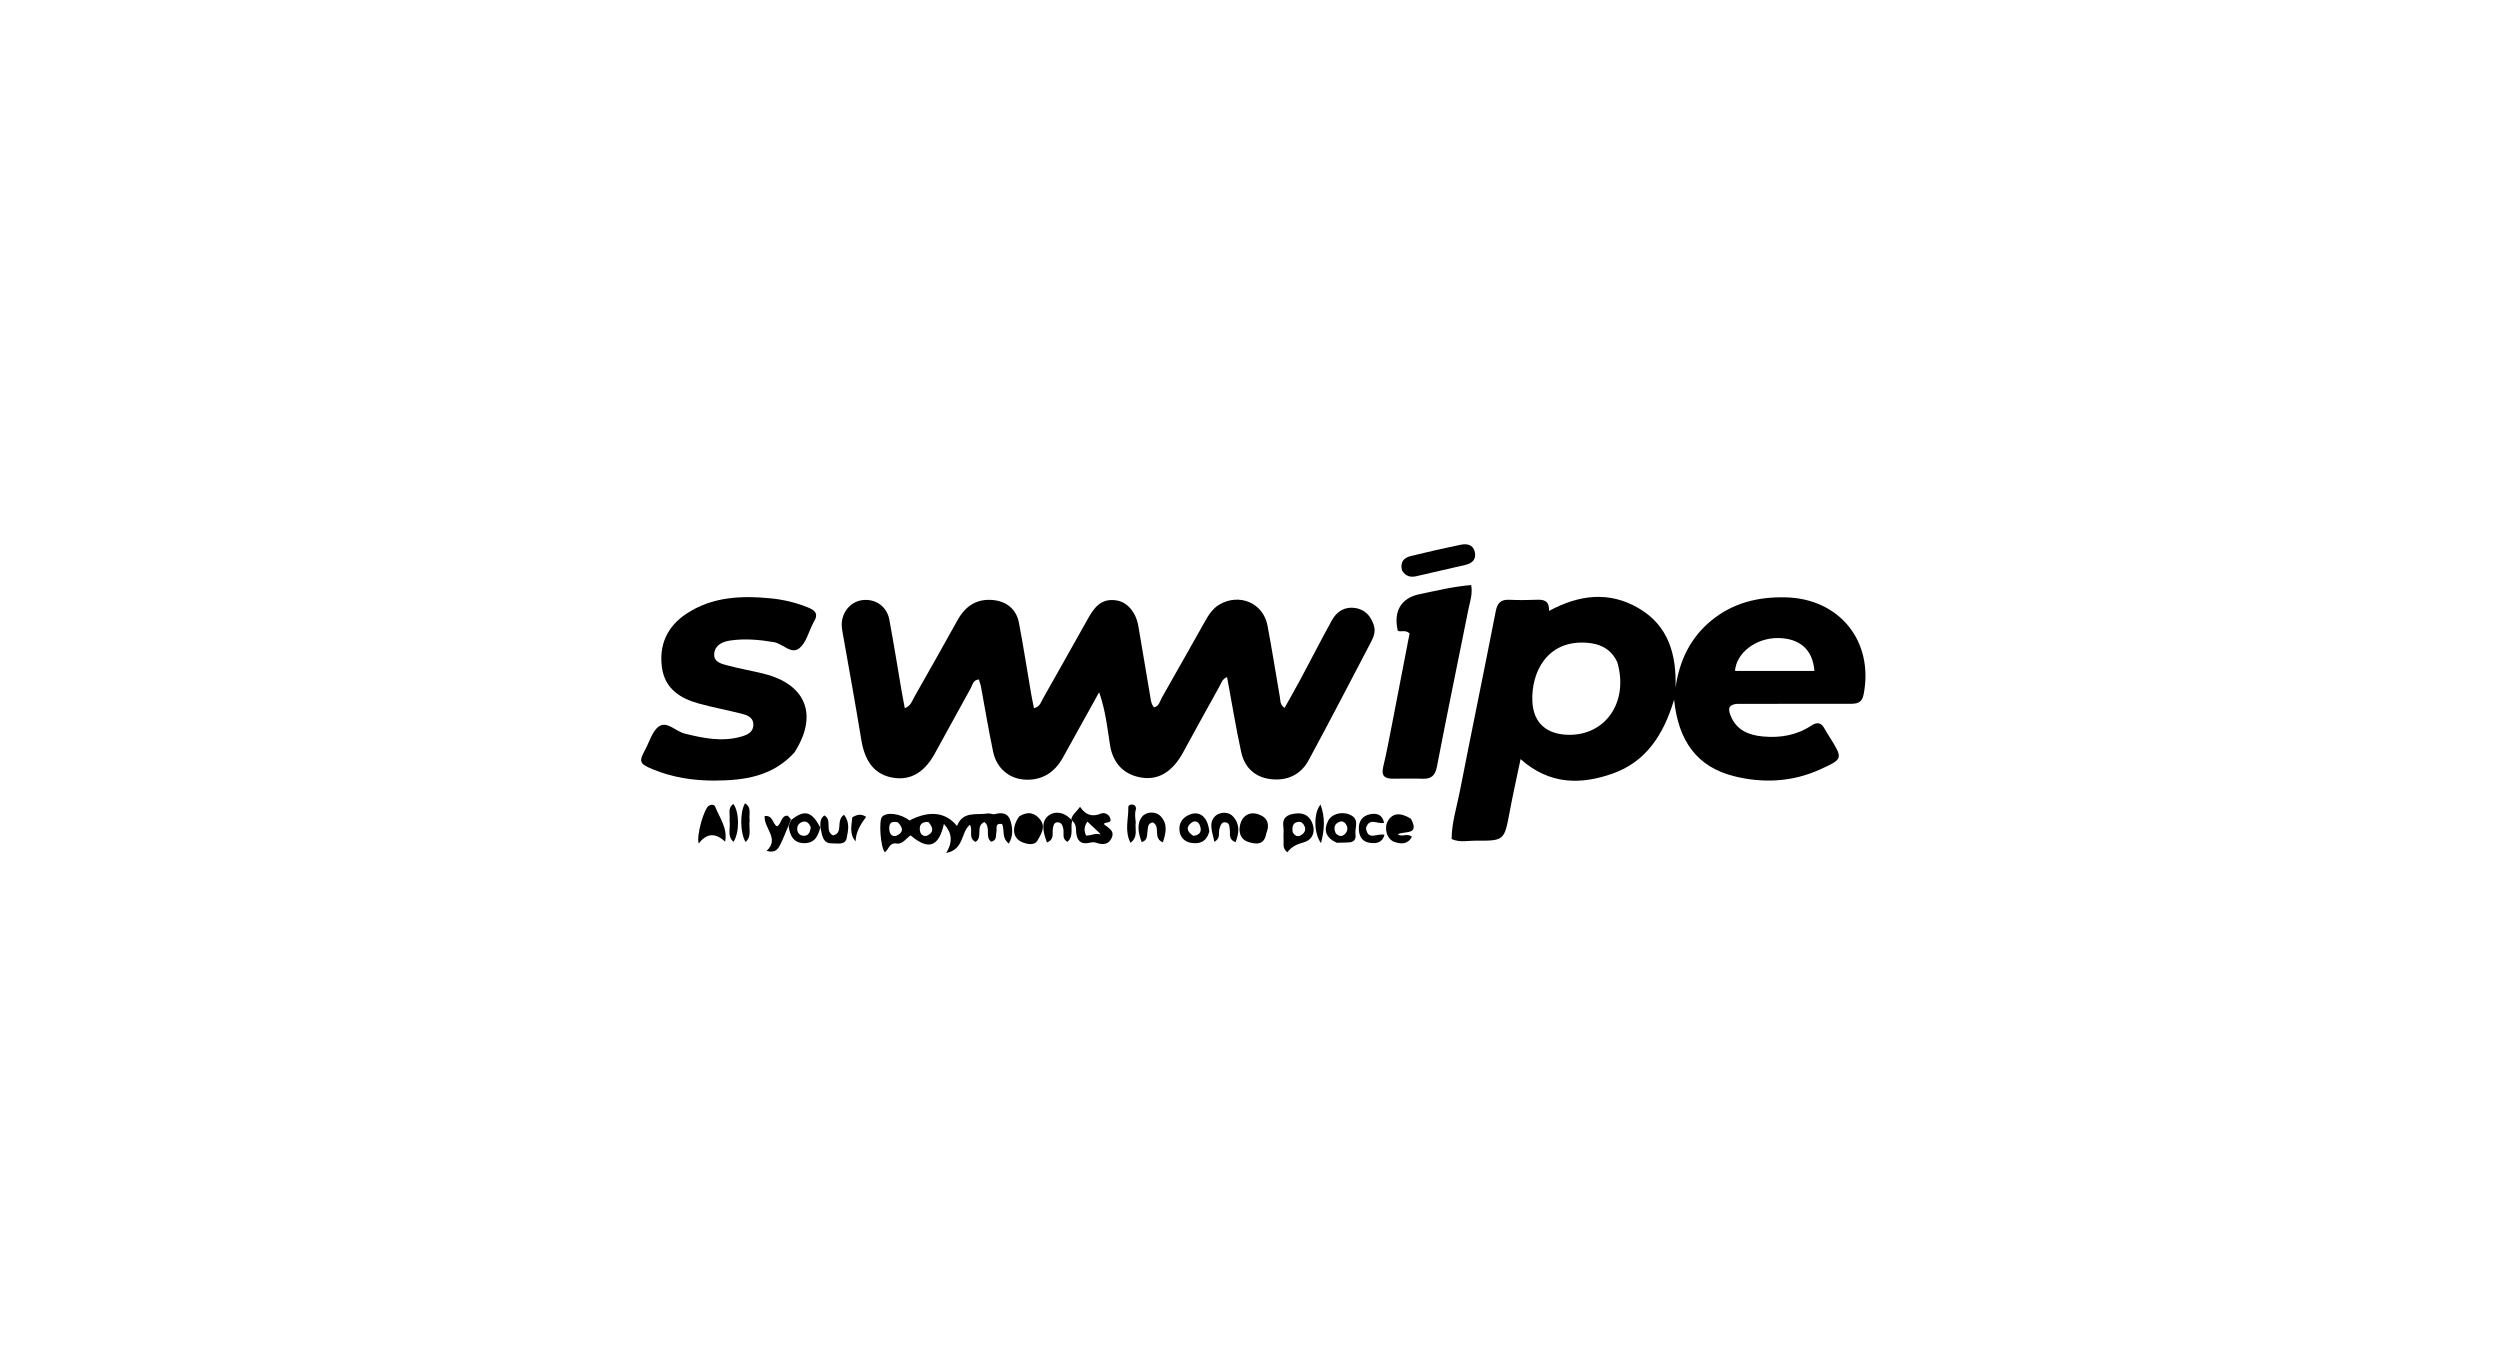
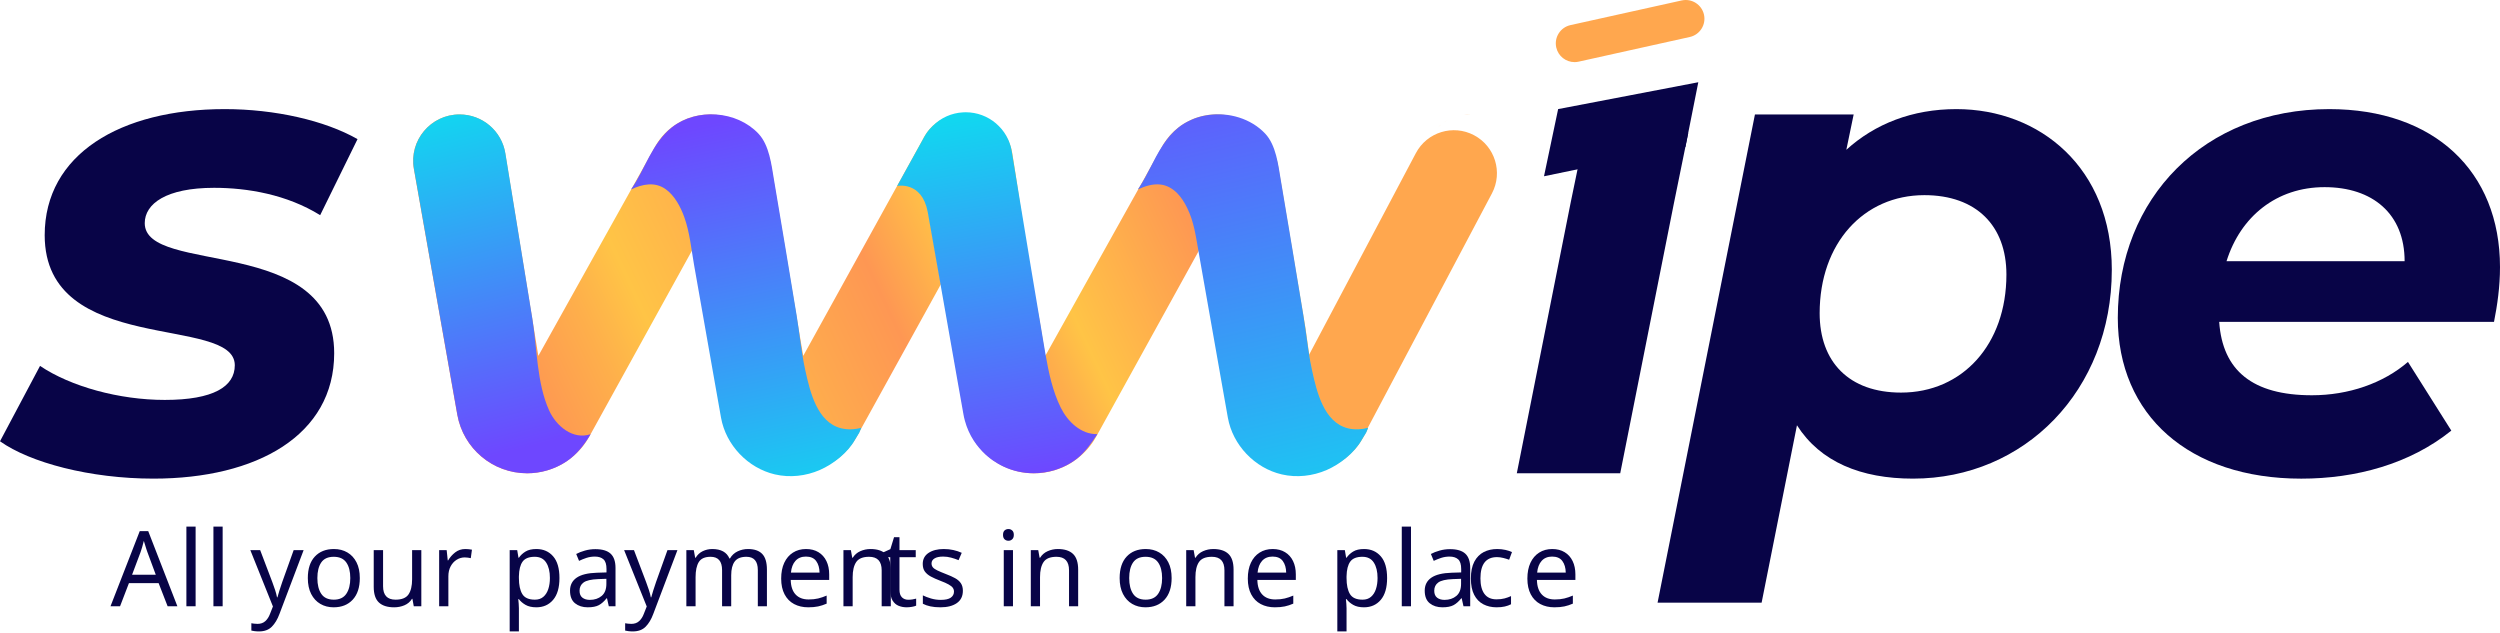
- <svg xmlns="http://www.w3.org/2000/svg" version="1.1" id="Layer_1" x="0px" y="0px" width="100%" viewBox="0 0 1024 560" enable-background="new 0 0 1024 560" xml:space="preserve">
-   <path fill="#000000" opacity="1" stroke="none" d=" M345.519,261.284   C345.197,259.213 344.775,257.569 344.77,255.923   C344.753,250.693 348.451,246.39 353.293,245.803   C358.567,245.164 363.25,248.357 364.259,253.754   C366.09,263.553 367.646,273.403 369.332,283.229   C369.714,285.46 370.157,287.68 370.605,290.085   C373.176,289.076 373.646,286.981 374.581,285.335   C380.508,274.912 386.398,264.468 392.226,253.989   C395.453,248.186 400.119,245.089 406.908,245.793   C412.345,246.357 416.302,249.596 417.336,254.994   C419.18,264.622 420.667,274.318 422.323,283.983   C422.656,285.93 423.076,287.863 423.508,290.073   C425.939,289.556 426.37,287.587 427.192,286.14   C433.522,274.989 439.779,263.796 446.066,252.62   C449.217,247.019 452.649,245.062 457.642,245.992   C461.929,246.791 465.35,250.962 466.278,256.475   C467.933,266.313 469.613,276.147 471.259,285.987   C471.48,287.308 471.654,288.619 472.698,289.726   C474.828,289.244 475.094,287.152 475.936,285.68   C481.809,275.421 487.574,265.099 493.394,254.809   C494.953,252.053 496.54,249.352 499.425,247.646   C507.553,242.84 517.385,246.93 519.144,256.136   C521.014,265.928 522.544,275.784 524.248,285.608   C524.492,287.013 524.215,288.637 526.162,289.964   C528.351,286.035 530.555,282.204 532.64,278.31   C536.964,270.235 541.133,262.077 545.55,254.056   C547.553,250.42 550.873,248.386 555.101,249.033   C559.055,249.639 561.498,252.266 562.716,256.111   C563.5,258.584 562.733,260.737 561.645,262.814   C553.142,279.039 544.724,295.311 536,311.418   C532.761,317.398 527.152,319.943 520.42,319.128   C513.911,318.341 509.747,314.271 508.391,308.036   C506.205,297.982 504.553,287.812 502.604,277.308   C500.607,278.121 500.219,279.83 499.497,281.126   C494.473,290.144 489.513,299.198 484.559,308.255   C480.328,315.99 474.708,319.493 467.939,318.559   C460.409,317.519 455.83,312.641 454.658,305.142   C453.571,298.188 452.851,291.12 450.207,283.538   C444.955,293.016 440.161,301.715 435.319,310.388   C431.937,316.448 426.761,319.734 419.793,319.336   C413.254,318.962 408.204,314.587 406.808,308.026   C404.909,299.099 403.453,290.078 401.777,281.103   C401.602,280.164 401.226,279.262 400.932,278.302   C398.544,278.503 398.383,280.51 397.665,281.793   C392.627,290.803 387.764,299.91 382.74,308.928   C378.198,317.08 371.963,320.165 364.318,318.243   C357.798,316.603 354.133,311.41 352.769,302.954   C350.546,289.18 348.012,275.456 345.519,261.284  z" />
-   <path fill="#000000" opacity="1" stroke="none" d=" M711.575,288.297   C707.328,288.648 708.015,291.07 708.961,293.354   C711.379,299.192 716.403,301.141 722.154,301.668   C729.132,302.307 735.83,301.199 741.771,297.291   C744.328,295.609 745.978,295.871 747.377,298.541   C747.994,299.719 748.752,300.823 749.457,301.955   C754.944,310.763 754.94,310.85 745.604,315.114   C734.23,320.309 722.301,320.897 710.42,317.967   C695.154,314.202 687.442,303.566 685.713,286.577   C681.324,301.223 674.04,312.063 660.611,316.831   C647.625,321.44 634.74,321.551 622.824,310.927   C621.228,318.604 619.68,325.483 618.384,332.41   C616.151,344.34 616.216,344.415 604.305,344.338   C601.2,344.319 598.003,345.181 594.582,343.681   C594.609,337.032 596.67,330.666 597.933,324.211   C602.754,299.576 607.845,274.993 612.657,250.356   C613.338,246.868 614.83,245.496 618.301,245.668   C621.957,245.849 625.634,245.81 629.294,245.666   C632.258,245.55 634.673,245.899 634.466,250.247   C646.81,243.558 659.05,242.098 671.047,249.038   C683.475,256.228 686.724,268.137 686.297,281.645   C687.881,270.676 692.301,261.255 701.011,254.127   C709.846,246.896 720.123,244.433 731.308,244.67   C753.522,245.139 767.628,262.737 763.329,284.485   C762.595,288.202 760.277,288.279 757.489,288.277   C742.327,288.268 727.165,288.279 711.575,288.297  M662.471,271.318   C660,265.831 655.442,263.623 649.739,263.253   C633.55,262.204 627.128,275.506 627.66,287.296   C628.065,296.265 633.611,300.765 642.304,300.974   C657.522,301.34 667.183,287.667 662.471,271.318  M721.54,274.815   C728.743,274.815 735.946,274.815 743.187,274.815   C742.498,265.978 737.1,261.431 728.279,261.344   C719.344,261.257 711.206,267.31 710.66,274.815   C713.976,274.815 717.269,274.815 721.54,274.815  z" />
-   <path fill="#000000" opacity="1" stroke="none" d=" M325.367,308.245   C316.35,318.139 304.679,319.676 292.678,319.726   C283.999,319.761 275.435,318.448 267.313,315.078   C261.926,312.844 261.577,312.005 264.258,307.088   C266.085,303.737 267.231,299.227 270.071,297.423   C273.295,295.376 276.859,299.578 280.478,300.482   C288.12,302.391 295.755,303.948 303.586,301.718   C306.041,301.018 308.536,299.98 308.579,296.917   C308.623,293.733 305.986,292.89 303.542,292.279   C297.9,290.87 292.177,289.769 286.561,288.267   C278.688,286.16 272.281,282.126 271.115,273.282   C269.9,264.061 273.319,256.575 281.136,251.4   C291.743,244.378 303.657,243.903 315.762,245.093   C321.055,245.614 326.243,246.867 331.215,248.917   C334.09,250.103 335.272,251.7 333.38,254.597   C333.199,254.874 333.098,255.2 332.945,255.496   C331.192,258.896 330.198,263.213 327.488,265.46   C324.101,268.269 320.692,263.656 317.032,263.033   C311.063,262.018 305.167,261.478 299.191,262.345   C296.092,262.795 293.025,264.074 292.572,267.471   C292.073,271.21 295.554,271.917 298.197,272.622   C303.17,273.946 308.271,274.784 313.255,276.071   C330.307,280.473 335.155,293.085 325.367,308.245  z" />
-   <path fill="#000000" opacity="1" stroke="none" d=" M570.56,294.659   C572.89,282.527 575.159,270.819 577.365,259.437   C575.554,257.821 573.928,258.976 572.549,258.394   C570.662,250.417 573.864,244.942 581.388,243.385   C588.32,241.951 595.216,240.249 602.61,239.639   C603.239,243.452 602.092,246.433 601.489,249.441   C597.176,270.964 592.717,292.458 588.566,314.012   C587.839,317.787 586.188,319.1 582.594,318.971   C578.6,318.828 574.596,318.946 570.597,318.954   C567.32,318.96 565.635,317.946 566.557,314.127   C568.077,307.829 569.206,301.436 570.56,294.659  z" />
-   <path fill="#000000" opacity="1" stroke="none" d=" M410.451,337.499   C407.285,337.064 408.444,339.393 408.138,340.761   C407.802,342.264 408.443,344.208 405.972,344.769   C403.286,342.799 406.044,338.808 403.183,336.69   C399.453,338.344 402.679,342.952 399.597,344.853   C396.392,343.267 398.686,339.937 397.268,337.841   C393.513,340.78 395.007,347.972 387.547,349.379   C390.534,344.539 389.735,340.943 386.625,337.472   C384.486,346.964 380.269,348.357 372.979,342.17   C371.095,343.353 369.782,345.925 367.176,345.505   C364.186,345.023 364.078,348.038 362.411,349.076   C360.68,347.018 359.887,336.249 361.268,334.614   C363.097,332.448 368.826,333.186 372.535,336.066   C380.572,331.886 387.297,332.544 392,338.322   C394.391,332.042 400.006,333.963 404.593,333.193   C405.522,333.038 406.628,333.715 407.498,333.467   C410.268,332.68 412.808,333.029 413.756,335.835   C414.753,338.787 415.214,342.059 413.217,345.53   C410.115,343.092 411.632,340.043 410.451,337.499  M367.739,336.818   C364.456,336.013 363.929,337.955 364.347,340.45   C364.59,341.906 365.809,342.928 367.278,342.264   C369.738,341.153 370.347,339.358 367.739,336.818  M380.242,336.699   C377.382,336.481 376.325,338.052 376.871,340.574   C377.151,341.87 378.466,342.891 379.9,342.199   C382.383,341.001 382.479,339.122 380.242,336.699  z" />
-   <path fill="#000000" opacity="1" stroke="none" d=" M574.25,233.622   C573.388,230.109 575.143,228.425 577.812,227.766   C584.599,226.092 591.424,224.562 598.267,223.134   C600.909,222.583 603.49,223.069 604.11,226.243   C604.706,229.29 602.892,230.795 600.045,231.432   C593.388,232.922 586.757,234.524 580.103,236.023   C577.833,236.535 575.779,236.165 574.25,233.622  z" />
-   <path fill="#000000" opacity="1" stroke="none" d=" M438.765,335.595   C439.267,333.537 440.986,332.474 442.386,330.467   C444.745,334.018 447.495,334.675 451.01,333.225   C452.358,332.67 454.113,333.45 454.708,335.004   C455.637,337.433 452.882,336.481 452.072,337.494   C453.836,339.1 456.799,340.158 455.295,343.322   C453.941,346.171 451.434,346.029 448.895,345.17   C447.886,344.828 446.996,345.046 446.008,345.253   C442.589,345.972 441.121,344.149 440.799,341.001   C440.651,339.549 440.991,337.985 439.42,336.368   C439.039,335.956 438.765,335.595 438.765,335.595  M449.492,340.381   C448.234,339.196 446.977,338.011 445.417,336.541   C444.017,338.476 443.939,340.187 444.857,342.223   C446.829,342.397 448.595,341.087 450.626,341.767   C451.14,341.939 450.218,341.046 449.492,340.381  z" />
-   <path fill="#000000" opacity="1" stroke="none" d=" M417.475,334.381   C420.999,332.189 423.815,332.876 426.057,335.697   C428.508,338.78 426.324,341.799 424.98,344.238   C423.775,346.427 420.809,345.847 418.639,344.936   C414.797,343.323 414.239,338.902 417.475,334.381  z" />
-   <path fill="#000000" opacity="1" stroke="none" d=" M518.706,341.242   C517.907,346.293 514.418,345.838 511.411,344.904   C508.015,343.849 507.164,340.761 508.011,337.572   C508.9,334.225 511.578,332.481 514.852,333.354   C518.455,334.316 520.471,336.849 518.706,341.242  z" />
-   <path fill="#000000" opacity="1" stroke="none" d=" M297.002,344.734   C293.082,341.086 289.523,341.131 286.203,345.515   C285.124,342.28 288.422,331.144 290.334,330.029   C291.316,329.456 292.548,329.439 292.948,330.444   C294.785,335.064 298.097,339.249 297.002,344.734  z" />
-   <path fill="#000000" opacity="1" stroke="none" d=" M525.708,342.866   C525.71,341.238 525.859,340.05 525.685,338.912   C525.083,334.993 527.112,333.623 530.644,333.219   C534.464,332.782 536.774,334.522 537.78,337.933   C538.792,341.364 537.16,344.192 533.987,345.027   C531.21,345.758 528.965,346.852 527.277,349.098   C525.017,347.354 525.977,345.195 525.708,342.866  M529.479,340.858   C530.525,342.693 531.896,342.982 533.529,341.641   C534.513,340.832 534.86,339.749 534.392,338.537   C533.942,337.374 533.065,336.498 531.787,336.645   C529.755,336.879 529.105,338.298 529.479,340.858  z" />
-   <path fill="#000000" opacity="1" stroke="none" d=" M577.903,335.342   C581.631,342.298 575.327,340.24 572.544,341.708   C574.311,343.079 576.2,341.064 578.321,342.713   C576.679,345.919 573.876,345.794 571.154,344.853   C568.1,343.797 566.817,339.345 568.408,336.42   C570.232,333.064 573.43,332.586 577.903,335.342  z" />
-   <path fill="#000000" opacity="1" stroke="none" d=" M547.568,345.204   C543.083,343.202 542.011,340.116 544.016,336.185   C545.559,333.162 550.359,332.073 553.715,334.115   C556.767,335.972 554.851,339.23 555.214,341.838   C555.477,343.723 554.597,345.013 552.438,345.049   C550.955,345.075 549.474,345.2 547.568,345.204  M547.109,341.312   C548.508,342.781 549.958,342.83 551.226,341.239   C552.112,340.126 552.058,338.789 551.3,337.596   C550.74,336.715 549.795,336.201 548.793,336.565   C546.847,337.272 545.97,338.649 547.109,341.312  z" />
-   <path fill="#000000" opacity="1" stroke="none" d=" M495.322,340.655   C494.161,344.808 491.336,345.812 487.87,345.236   C484.875,344.739 483.17,342.575 483.082,339.645   C482.994,336.716 484.696,334.633 487.459,333.591   C491.58,332.038 494.798,334.785 495.322,340.655  M488.796,342.36   C491.731,342.047 492.412,340.296 491.367,337.858   C490.781,336.493 489.373,335.971 488.069,336.949   C485.826,338.63 485.852,340.444 488.796,342.36  z" />
-   <path fill="#000000" opacity="1" stroke="none" d=" M335.984,338.936   C335.08,342.484 333.679,345.477 329.243,345.347   C325.161,345.227 323.624,342.597 323.027,338.421   C323.46,337.116 323.769,336.492 324.077,335.868   C329.405,331.561 332.429,332.227 335.846,338.702   C336.003,338.981 335.984,338.936 335.984,338.936  M332.078,338.854   C331.391,337.159 330.369,335.939 328.347,336.769   C327.216,337.233 326.535,338.255 326.531,339.493   C326.526,340.985 327.416,342.113 328.819,342.305   C330.774,342.573 331.822,341.344 332.078,338.854  z" />
-   <path fill="#000000" opacity="1" stroke="none" d=" M323.934,335.563   C323.769,336.492 323.46,337.116 323.007,338.06   C321.826,340.823 320.901,343.32 319.72,345.69   C318.771,347.594 317.675,349.611 314.012,348.509   C319.446,343.463 312.808,339.337 313.202,334.24   C316.689,333.856 316.344,337.421 318.236,338.464   C320.186,337.542 319.753,334.27 322.36,334.086   C322.807,334.055 323.313,334.846 323.934,335.563  z" />
-   <path fill="#000000" opacity="1" stroke="none" d=" M439.183,336.13   C438.32,338.998 439.978,342.338 437.25,344.801   C434.866,343.616 435.892,341.374 435.553,339.629   C435.286,338.253 434.84,336.843 433.291,336.806   C431.585,336.766 431.441,338.311 431.227,339.655   C430.94,341.456 431.962,343.737 428.845,345.095   C427.465,341.426 426.301,337.253 428.902,334.575   C431.176,332.234 435.318,332.161 438.49,335.451   C438.765,335.595 439.039,335.956 439.183,336.13  z" />
-   <path fill="#000000" opacity="1" stroke="none" d=" M469.967,341.089   C469.746,342.754 469.87,344.197 467.636,344.938   C466.276,341.34 465.457,337.363 467.846,334.444   C469.315,332.65 473.215,331.927 475.515,334.457   C478.378,337.606 477.568,341.232 476.297,345.029   C472.023,343.26 475.573,338.507 472.176,336.859   C469.857,337.231 470.263,339.163 469.967,341.089  z" />
-   <path fill="#000000" opacity="1" stroke="none" d=" M336.017,339.001   C336.032,337.245 335.786,335.386 337.639,333.994   C341.045,335.848 337.684,340.362 341.193,342.19   C345.671,341.228 342.15,336.124 345.685,333.739   C348.193,336.737 347.428,340.216 346.805,343.254   C346.177,346.32 343.012,345.364 340.927,345.444   C337.077,345.591 336.791,342.396 336.128,339.273   C335.984,338.936 336.003,338.981 336.017,339.001  z" />
-   <path fill="#000000" opacity="1" stroke="none" d=" M499.424,339.696   C499.051,341.567 499.928,343.454 497.376,344.807   C496.742,341.004 494.765,337.163 497.773,334.256   C499.289,332.791 502.927,332.055 505.111,334.489   C507.955,337.658 507.543,341.218 506.078,344.986   C503.114,343.81 503.961,341.705 503.74,340.021   C503.568,338.717 503.768,337.109 502.041,336.836   C500.339,336.566 499.884,338.022 499.424,339.696  z" />
-   <path fill="#000000" opacity="1" stroke="none" d=" M559.505,339.157   C560.244,344.668 564.136,341.085 567.094,341.959   C566.171,345.169 563.924,345.522 561.438,345.272   C558.303,344.957 556.795,343.009 556.588,339.951   C556.35,336.433 557.945,334.096 561.383,333.474   C563.935,333.012 566.222,333.649 566.929,337.018   C564.34,337.774 560.914,334.596 559.505,339.157  z" />
-   <path fill="#000000" opacity="1" stroke="none" d=" M307.053,336.103   C306.602,339.304 308.087,342.464 305.407,344.875   C303.135,341.369 302.995,332.65 305.157,329.032   C307.972,330.655 306.684,333.409 307.053,336.103  z" />
-   <path fill="#000000" opacity="1" stroke="none" d=" M298.829,336.081   C299.137,333.482 297.93,330.953 300.389,329.319   C302.895,332.66 302.953,340.97 300.449,344.807   C297.65,342.444 299.333,339.264 298.829,336.081  z" />
-   <path fill="#000000" opacity="1" stroke="none" d=" M540.89,329.54   C542.807,334.762 542.565,339.735 541.081,345.359   C538.052,341.229 538.038,332.893 540.89,329.54  z" />
-   <path fill="#000000" opacity="1" stroke="none" d=" M465.195,336.763   C464.809,339.729 466.266,342.743 463.061,345.227   C460.49,340.255 462.299,335.354 462.155,330.644   C462.129,329.777 463.163,329.375 464.06,329.589   C465.003,329.813 465.486,330.667 465.251,331.475   C464.769,333.13 464.929,334.731 465.195,336.763  z" />
-   <path fill="#000000" opacity="1" stroke="none" d=" M349.109,334.782   C350.981,333.648 352.659,333.209 354.771,334.581   C352.549,337.551 350.605,340.633 350.436,344.631   C347.89,341.639 348.74,338.339 349.109,334.782  z" />
+ <svg xmlns="http://www.w3.org/2000/svg" xmlns:xlink="http://www.w3.org/1999/xlink" id="Layer_2" data-name="Layer 2" viewBox="0 0 1309 331.05">
+   <defs>
+     <style>
+       .cls-1 {
+         fill: url(#linear-gradient-2);
+       }
+ 
+       .cls-2 {
+         letter-spacing: 0em;
+       }
+ 
+       .cls-3, .cls-4 {
+         fill: #080447;
+       }
+ 
+       .cls-5 {
+         fill: url(#linear-gradient-14);
+       }
+ 
+       .cls-6 {
+         fill: url(#linear-gradient-6);
+       }
+ 
+       .cls-7 {
+         fill: url(#linear-gradient-11);
+       }
+ 
+       .cls-8 {
+         letter-spacing: 0em;
+       }
+ 
+       .cls-9 {
+         fill: url(#linear-gradient-10);
+       }
+ 
+       .cls-10 {
+         fill: url(#linear-gradient-5);
+       }
+ 
+       .cls-11 {
+         letter-spacing: -.03em;
+       }
+ 
+       .cls-12 {
+         fill: url(#linear-gradient-7);
+       }
+ 
+       .cls-13 {
+         fill: url(#linear-gradient-9);
+       }
+ 
+       .cls-14 {
+         fill: url(#linear-gradient-3);
+       }
+ 
+       .cls-15 {
+         fill: url(#linear-gradient);
+       }
+ 
+       .cls-16 {
+         letter-spacing: -.02em;
+       }
+ 
+       .cls-17 {
+         fill: #ffa74e;
+       }
+ 
+       .cls-4 {
+         font-family: Gilroy-Medium, Gilroy-Medium;
+         font-size: 54.87px;
+         font-weight: 500;
+       }
+ 
+       .cls-18 {
+         fill: url(#linear-gradient-4);
+       }
+ 
+       .cls-19 {
+         fill: url(#linear-gradient-8);
+       }
+ 
+       .cls-20 {
+         fill: url(#linear-gradient-12);
+       }
+ 
+       .cls-21 {
+         fill: url(#linear-gradient-13);
+       }
+     </style>
+     <linearGradient id="linear-gradient" x1="119.72" y1="252.67" x2="649.62" y2="3.45" gradientUnits="userSpaceOnUse">
+       <stop offset=".04" stop-color="#ffa74e" />
+       <stop offset=".22" stop-color="#fe8358" />
+       <stop offset=".35" stop-color="#feaf4b" />
+       <stop offset=".4" stop-color="#ffc446" />
+       <stop offset=".6" stop-color="#fe9753" />
+       <stop offset=".68" stop-color="#ffc446" />
+       <stop offset=".8" stop-color="#ffc047" />
+       <stop offset=".95" stop-color="#ffa54f" />
+     </linearGradient>
+     <linearGradient id="linear-gradient-2" x1="421.99" y1="236.37" x2="777.08" y2="69.37" xlink:href="#linear-gradient" />
+     <linearGradient id="linear-gradient-3" x1="231.21" y1="55.65" x2="277.32" y2="233.87" gradientUnits="userSpaceOnUse">
+       <stop offset="0" stop-color="#10d9f0" />
+       <stop offset="1" stop-color="#6e47ff" />
+     </linearGradient>
+     <linearGradient id="linear-gradient-4" x1="414.69" y1="273.55" x2="369.94" y2="65" xlink:href="#linear-gradient-3" />
+     <linearGradient id="linear-gradient-5" x1="483.12" y1="71.79" x2="484.62" y2="71.79" gradientUnits="userSpaceOnUse">
+       <stop offset="0" stop-color="#fe8358" />
+       <stop offset="1" stop-color="#ffc446" />
+     </linearGradient>
+     <linearGradient id="linear-gradient-6" x1="487.02" y1="66.18" x2="489.34" y2="66.18" xlink:href="#linear-gradient-5" />
+     <linearGradient id="linear-gradient-7" x1="489.34" y1="63.77" x2="493.27" y2="63.77" xlink:href="#linear-gradient-5" />
+     <linearGradient id="linear-gradient-8" x1="501.24" y1="59.98" x2="504.28" y2="59.98" xlink:href="#linear-gradient-5" />
+     <linearGradient id="linear-gradient-9" x1="686.54" y1="294.38" x2="621.28" y2="10.16" xlink:href="#linear-gradient-3" />
+     <linearGradient id="linear-gradient-10" x1="748.51" x2="750.01" xlink:href="#linear-gradient-5" />
+     <linearGradient id="linear-gradient-11" x1="752.41" y1="66.18" x2="754.73" y2="66.18" xlink:href="#linear-gradient-5" />
+     <linearGradient id="linear-gradient-12" x1="754.73" y1="63.77" x2="758.66" y2="63.77" xlink:href="#linear-gradient-5" />
+     <linearGradient id="linear-gradient-13" x1="766.63" y1="59.98" x2="769.67" y2="59.98" xlink:href="#linear-gradient-5" />
+     <linearGradient id="linear-gradient-14" x1="503.49" y1="58.77" x2="537.77" y2="249.03" xlink:href="#linear-gradient-3" />
+   </defs>
+   <g id="Layer_1-2" data-name="Layer 1">
+     <path class="cls-17" d="m824.41,32.52c-4.49,0-8.54-3.11-9.56-7.68-1.17-5.28,2.16-10.52,7.44-11.69L880.52.24c5.28-1.18,10.52,2.16,11.69,7.44,1.17,5.28-2.16,10.52-7.44,11.69l-58.22,12.92c-.71.16-1.43.24-2.13.24Z" />
+     <path class="cls-17" d="m693.15,241.85c-3.56,0-7.16-.84-10.53-2.62-11-5.83-15.19-19.46-9.37-30.46l68.1-128.6c5.83-11,19.47-15.19,30.46-9.37,11,5.83,15.19,19.46,9.37,30.46l-68.1,128.6c-4.04,7.64-11.86,11.99-19.93,11.99Z" />
+     <path class="cls-3" d="m0,231.05l20.96-39.46c16.07,10.83,41.56,17.81,65.31,17.81,25.5,0,36.67-6.98,36.67-18.16,0-26.54-99.54-4.54-99.54-68.1,0-42.26,39.47-66.01,94.3-66.01,26.19,0,52.39,5.94,69.5,15.72l-19.56,39.81c-17.46-10.83-38.07-14.32-55.53-14.32-25.15,0-36.32,8.38-36.32,18.51,0,27.59,99.19,5.59,99.19,68.1,0,42.96-40.51,65.66-94.65,65.66-33.18,0-64.61-8.38-80.33-19.56Z" />
+     <polygon class="cls-3" points="883.96 69.6 876.43 106.58 848.35 247.81 794.2 247.81 822.44 105.88 826.98 83.93 883.96 69.6" />
+     <path class="cls-3" d="m1105.74,141.29c0,63.22-45.75,109.32-104.08,109.32-27.24,0-48.55-8.73-60.77-27.94l-18.51,92.9h-54.48l50.99-255.65h51.69l-3.84,18.51c15.02-13.62,34.58-21.3,57.63-21.3,43.66,0,81.38,30.73,81.38,84.17Zm-55.18,2.45c0-25.49-15.72-41.56-42.96-41.56-31.78,0-54.83,25.15-54.83,61.82,0,25.5,15.37,41.56,42.61,41.56,32.13,0,55.18-25.15,55.18-61.82Z" />
+     <path class="cls-3" d="m1305.86,168.54h-143.89c1.75,25.49,17.46,38.42,48.55,38.42,19.21,0,37.37-6.29,50.29-17.46l22.7,35.97c-21.65,17.46-49.94,25.15-78.58,25.15-58.67,0-96.05-33.18-96.05-84.17,0-62.87,45.4-109.32,110.71-109.32,54.83,0,89.41,32.48,89.41,82.77,0,10.13-1.4,19.91-3.14,28.64Zm-140.05-31.78h93.25c0-24.8-16.77-38.77-41.91-38.77s-44.01,15.37-51.34,38.77Z" />
+     <path class="cls-15" d="m482.13,88.43c-2.55-14.46,8.19-27.75,22.63-28.47-.37-.02-.71-.04-1.1-.04-1.65,0-3.25.18-4.82.53-6.23,1.37-11.68,5.35-14.85,11.07l-1.39,2.53-12.87,23.3v.02l-.55.98-48.62,87.99-10.68-63.39-2.92-17.26-1.53-9.11-1.59-9.41c-.24-1.39-.55-2.76-.96-4.08-1.86-6.13-5.45-11.44-10.15-15.42-3-2.55-6.45-4.55-10.19-5.86-3.41-1.21-7.07-1.88-10.9-1.88-.47,0-.9.02-1.37.04-.76.02-1.55.08-2.29.18-.25.02-.49.06-.73.08-.88.12-1.74.27-2.61.47-.35.08-.69.16-1.04.24-.86.22-1.7.47-2.55.76-.25.08-.51.18-.76.27-.14.04-.25.08-.37.14-.22.06-.41.14-.61.23-.25.1-.47.22-.73.31-.41.18-.8.35-1.2.55-.47.22-.92.45-1.37.69-.33.2-.65.37-.96.57-.47.25-.92.55-1.37.86-.24.14-.47.29-.69.45-.61.41-1.21.88-1.8,1.33-.33.27-.67.55-1,.84-.24.18-.45.37-.67.59-.24.22-.47.45-.71.67-.24.22-.47.47-.71.71-.39.43-.78.84-1.16,1.27-.18.18-.31.37-.45.55-.33.37-.65.76-.94,1.18-.06.08-.14.16-.18.23-.35.47-.69.92-1,1.41-.06.1-.14.22-.22.33-.37.59-.73,1.2-1.08,1.8l-12.62,22.59-48.58,87.07-9.84-60.24-7.47-45.8c-.94-5.88-3.96-10.97-8.23-14.6-4.27-3.63-9.78-5.78-15.74-5.78-15.11,0-26.53,13.64-23.91,28.51l18.62,105.45.67,3.82,3.45,19.44c1.57,8.86,6.21,16.54,12.72,21.99,6.49,5.47,14.85,8.68,23.87,8.68,13.52,0,25.96-7.35,32.51-19.17l1.04-1.88,52.54-95.16.43-.78.16.78,15.89,85.83c3.25,17.6,18.62,30.37,36.51,30.37h.96c8.01,0,15.64-2.57,21.89-7.11.04-.02.06-.04.08-.06,4.27-3.14,7.9-7.21,10.56-12.01l4.92-8.9,39.23-71.04v-.02l-6.68-37.8-3.96-22.44Z" />
+     <path class="cls-1" d="m716.33,223.96c-.04.14-.31.82-.55,1.47l-1.76,3.19c-.1.2-.22.39-.33.57-.2.31-.39.63-.57.96-.06.1-.12.2-.18.29-2.53,4.02-5.76,7.47-9.5,10.21,0,0-.02.02-.06.04-6.25,4.57-13.87,7.13-21.89,7.13h-.96c-17.89,0-33.25-12.8-36.53-30.39l-15.89-85.83-.14-.78-.43.76v.02l-52.54,95.16-1.04,1.88c-2.55,4.61-6,8.5-10.03,11.58-.55.43-1.12.84-1.7,1.23-.57.39-1.16.76-1.74,1.12-2.61,1.57-5.43,2.78-8.33,3.66-3.43,1.04-7.04,1.59-10.72,1.59-5.62,0-10.99-1.25-15.81-3.55h-.02c-.96-.47-1.9-.96-2.82-1.49-.92-.55-1.8-1.12-2.68-1.72-.86-.61-1.7-1.25-2.51-1.94-.41-.35-.82-.71-1.21-1.04-2.35-2.16-4.43-4.61-6.15-7.29-2.02-3.15-3.61-6.64-4.62-10.39-.29-1.08-.55-2.16-.74-3.27l-3.43-19.44v-.02l-8.64-48.99v-.02l10.21-18.5,10.64-19.3s0-.02.02-.04l9.7-17.56c1.94-3.53,2.84-7.23,2.84-10.86,0-4.57-1.43-8.99-3.94-12.68-3.74-5.51-9.9-9.41-17.36-9.78.39-.04.76-.04,1.16-.04,5.96,0,11.46,2.16,15.74,5.78.37.31.74.65,1.1,1,.14.14.29.27.43.43,1.98,2,3.61,4.33,4.8,6.92.16.33.31.67.43,1,.39,1,.74,2.02,1.02,3.08.18.73.33,1.43.45,2.18,4.68,28.73,7.9,57.69,14.03,86.12.02.08.04.18.06.25l3.19,19.67.25-.47,48.34-86.61.08-.16.76-1.33,5.7-10.23,6.07-10.88c.14-.25.29-.51.45-.76.02-.06.06-.1.1-.16.16-.29.33-.59.51-.88.1-.12.18-.22.24-.33.31-.49.65-.94,1-1.41.04-.08.1-.16.18-.24.29-.39.61-.8.94-1.18.12-.18.27-.35.43-.55.39-.41.78-.84,1.18-1.27.24-.24.45-.47.71-.71.24-.22.45-.45.71-.67.22-.22.43-.41.67-.59.31-.29.65-.57,1-.84.18-.14.35-.27.55-.41.31-.25.63-.49.96-.73.08-.06.18-.14.27-.2.24-.16.47-.31.71-.45.22-.16.45-.29.67-.45.22-.16.45-.29.69-.41.33-.2.65-.37.98-.55.45-.25.9-.49,1.37-.71.39-.2.78-.37,1.2-.55.24-.1.47-.22.73-.31.1-.06.2-.1.29-.12.1-.06.22-.1.31-.12.12-.04.24-.1.35-.14.27-.1.51-.2.78-.27.41-.14.82-.27,1.23-.39.45-.16.92-.27,1.39-.39.31-.08.63-.14.96-.22.43-.12.86-.2,1.29-.25.43-.08.86-.16,1.29-.22.25-.02.49-.06.73-.08.76-.1,1.53-.14,2.31-.18.45-.02.9-.04,1.35-.04,3.82,0,7.49.67,10.9,1.88,3.76,1.31,7.21,3.33,10.21,5.86,4.7,3.98,8.29,9.29,10.15,15.42.41,1.31.73,2.68.96,4.08l1.59,9.41,1.53,9.11,2.9,17.26,8.33,49.32c0,.06,0,.12.02.18,1,7.25,1.9,14.54,3.49,21.69,2.41,10.88,6.11,26.91,18.64,30.08,3.47.88,7.17.69,10.6-.25Z" />
+     <path class="cls-14" d="m309.26,227.33c-3.24,5.52-7.33,10.75-12.69,14.31-6.04,4.01-13.27,6.17-20.51,6.17-9.01,0-17.37-3.22-23.87-8.69-6.5-5.45-11.14-13.13-12.72-21.99l-3.44-19.44-19.28-109.26c-2.63-14.87,8.8-28.51,23.9-28.51,5.95,0,11.47,2.15,15.73,5.77,4.28,3.64,7.29,8.74,8.24,14.61,4.7,28.8,9.39,57.59,14.09,86.39,2.53,15.52,2.27,33.73,8.82,48.23,3.63,8.03,12.33,15.56,21.73,12.42Z" />
+     <path class="cls-18" d="m450.95,223.97c-.08.25-.96,2.47-1.03,2.59-.68,1.23-1.51,2.37-2.19,3.6-3.79,6.85-11.34,12.82-18.45,15.92-7.34,3.2-15.7,4.14-23.52,2.32-14.18-3.3-25.68-15.38-28.23-29.7l-3.44-19.44c-.7-3.95-1.39-7.9-2.09-11.85-1.49-8.43-2.98-16.86-4.46-25.29-1.38-7.8-2.75-15.61-4.13-23.41-1.48-8.4-2.24-17-5.14-25.08-1.9-5.3-4.95-11.06-9.57-14.46-5.7-4.19-12.35-2.79-18.31.06,3.71-5.37,6.41-11.37,9.51-17.12,3.11-5.75,6.74-11.37,11.87-15.42,13.08-10.33,34.07-8.74,45.38,3.32,5.68,6.06,6.79,16.29,8.11,24.14,3.97,23.68,8.01,47.35,11.87,71.05,1.57,9.64,2.46,19.4,4.58,28.95,2.41,10.86,6.11,26.9,18.64,30.08,3.47.88,7.16.69,10.6-.25Z" />
+     <path class="cls-10" d="m483.12,73.1c.46-.94.95-1.83,1.5-2.63-.21.35-.43.69-.63,1.05l-.87,1.58Z" />
+     <path class="cls-6" d="m489.34,65.07c-.82.69-1.6,1.43-2.32,2.22.74-.84,1.53-1.58,2.32-2.22Z" />
+     <path class="cls-12" d="m489.34,65.07c1.3-1.09,2.63-1.94,3.93-2.6-1.4.72-2.71,1.6-3.93,2.6Z" />
+     <path class="cls-19" d="m504.28,59.94c-.2-.02-.39-.02-.61-.02-.82,0-1.63.05-2.43.13,1.84-.23,3.03-.13,3.03-.13l.02.02Z" />
+     <path class="cls-13" d="m716.33,223.96c-.04.14-.31.82-.55,1.47-.24.55-.43,1.06-.47,1.14-.51.9-1.08,1.76-1.63,2.63-.2.31-.39.63-.57.96-.06.1-.12.2-.18.29-3.82,6.74-11.27,12.58-18.26,15.64-7.35,3.19-15.7,4.13-23.52,2.31-14.19-3.29-25.69-15.38-28.24-29.71l-3.45-19.44s-11.66-66.1-11.93-67.65v-.02c-1.39-7.84-2.33-15.36-5.88-22.61-1.35-2.76-2.96-5.41-5.08-7.62-2.43-2.51-5.53-4.39-9.03-4.74-4-.43-8.01.84-11.58,2.51-.06.04-.14.06-.2.1.33-.47.65-.94.96-1.43,2.12-3.27,3.92-6.74,5.7-10.23.94-1.82,1.86-3.64,2.84-5.45,1.14-2.1,2.35-4.19,3.68-6.19.02-.06.06-.1.1-.16,2.27-3.41,4.88-6.55,8.09-9.07.31-.25.63-.49.96-.73.08-.06.18-.14.27-.2.45-.31.9-.63,1.37-.9.22-.16.45-.29.69-.41.33-.2.65-.37.98-.55.1-.05.19-.1.29-.15.59-.32,1.19-.61,1.8-.88.16-.07.32-.15.48-.22.24-.1.47-.22.73-.31.1-.06.2-.1.29-.12.1-.06.22-.1.31-.12.12-.04.24-.1.35-.14.27-.1.51-.2.78-.27.41-.14.82-.27,1.23-.39.45-.16.92-.27,1.39-.39.31-.08.63-.14.96-.22.43-.12.86-.2,1.29-.25.43-.08.86-.16,1.29-.22,10.82-1.57,22.46,1.84,29.9,9.78,5.66,6.06,6.78,16.28,8.11,24.14,3.96,23.69,8,47.34,11.86,71.06.39,2.35.73,4.7,1.08,7.07,0,.06,0,.12.02.18,1,7.25,1.9,14.54,3.49,21.69,2.41,10.88,6.11,26.91,18.64,30.08,3.47.88,7.17.69,10.6-.25Z" />
+     <path class="cls-9" d="m748.51,73.1c.46-.94.95-1.83,1.5-2.63-.21.35-.43.69-.63,1.05l-.87,1.58Z" />
+     <path class="cls-7" d="m754.73,65.07c-.82.69-1.6,1.43-2.32,2.22.74-.84,1.53-1.58,2.32-2.22Z" />
+     <path class="cls-20" d="m754.73,65.07c1.3-1.09,2.63-1.94,3.93-2.6-1.4.72-2.71,1.6-3.93,2.6Z" />
+     <path class="cls-21" d="m769.67,59.94c-.2-.02-.39-.02-.61-.02-.82,0-1.63.05-2.43.13,1.84-.23,3.03-.13,3.03-.13l.02.02Z" />
+     <path class="cls-5" d="m574.57,227.31c-3.1,4.78-6.27,9.35-10.7,12.87-.55.43-1.14.84-1.72,1.23-.08.08-.18.14-.27.2-.49.31-.98.63-1.47.92-2.63,1.59-5.47,2.8-8.39,3.7-3.49,1.02-7.11,1.57-10.76,1.57-5.66,0-11.09-1.25-15.93-3.55h-.02c-.96-.47-1.92-.96-2.84-1.51-.92-.55-1.82-1.12-2.7-1.72-.86-.61-1.7-1.25-2.53-1.96-.41-.35-.82-.71-1.21-1.04-2.35-2.19-4.43-4.62-6.19-7.33-2.04-3.17-3.63-6.68-4.64-10.46-.29-1.08-.55-2.16-.74-3.29l-3.47-19.56v-.02l-8.68-49.28v-.02l-6.58-37.19c-3.12-16.21-15.97-13.5-15.97-13.5v-.02l12.87-23.3,1.39-2.53c1.06-1.9,2.35-3.61,3.86-5.08.2-.22.39-.39.59-.59,4.1-4.08,9.64-6.72,15.89-7.03.04,0,.08-.02.12,0,.41-.04.78-.04,1.18-.04,6,0,11.52,2.16,15.83,5.82.53.45,1.04.92,1.53,1.43,2,2,3.64,4.33,4.84,6.96.16.33.31.67.43,1,.41,1.02.74,2.06,1.02,3.1.18.74.33,1.45.45,2.19,4.72,28.9,16.48,99.69,17.66,106.23,1.69,9.68,3.76,19.34,7.96,27.87,3.59,7.29,10.58,14.15,19.22,13.93Z" />
+     <polygon class="cls-3" points="889.23 43.06 882.49 76.94 808.44 92.29 815.84 57.12 889.23 43.06" />
+     <text class="cls-4" transform="translate(57.86 317.44)">
+       <tspan x="0" y="0">All </tspan>
+       <tspan class="cls-16" x="73.14" y="0">y</tspan>
+       <tspan class="cls-8" x="100.3" y="0">our paymen</tspan>
+       <tspan class="cls-11" x="403.23" y="0">t</tspan>
+       <tspan x="422.49" y="0">s in one pla</tspan>
+       <tspan class="cls-2" x="709.28" y="0">c</tspan>
+       <tspan x="738.86" y="0">e</tspan>
+     </text>
+   </g>
</svg>
